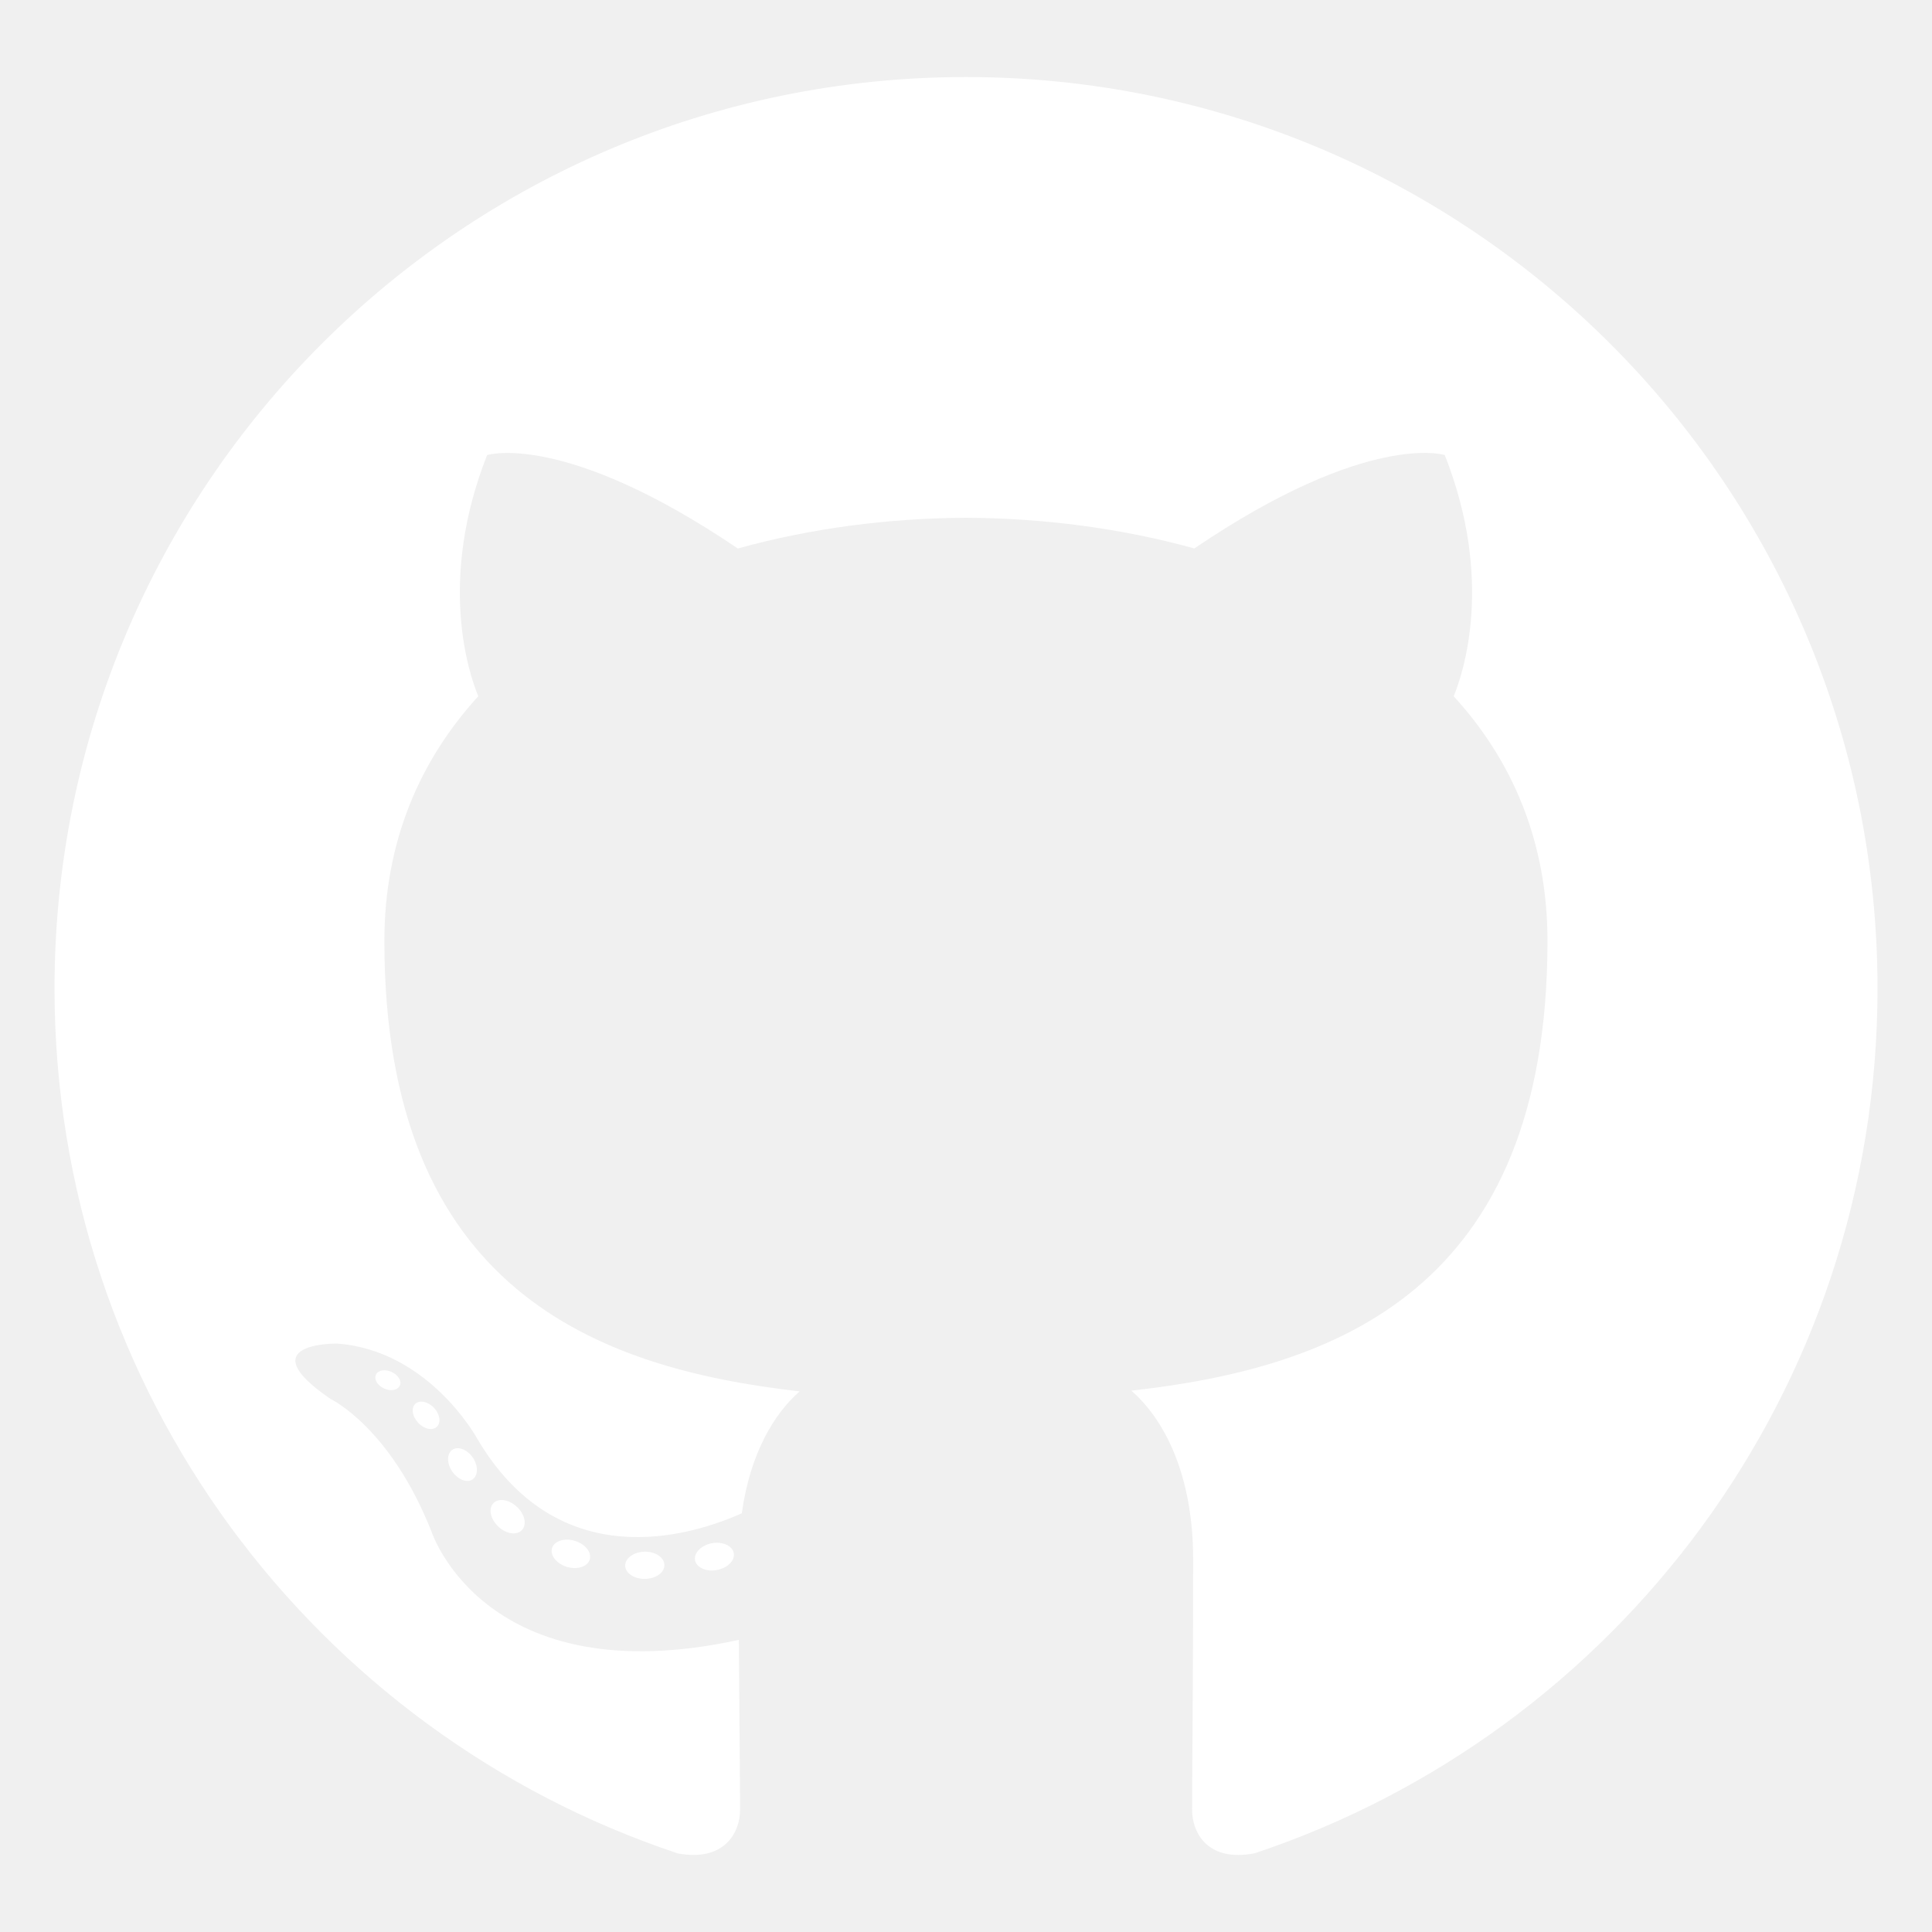
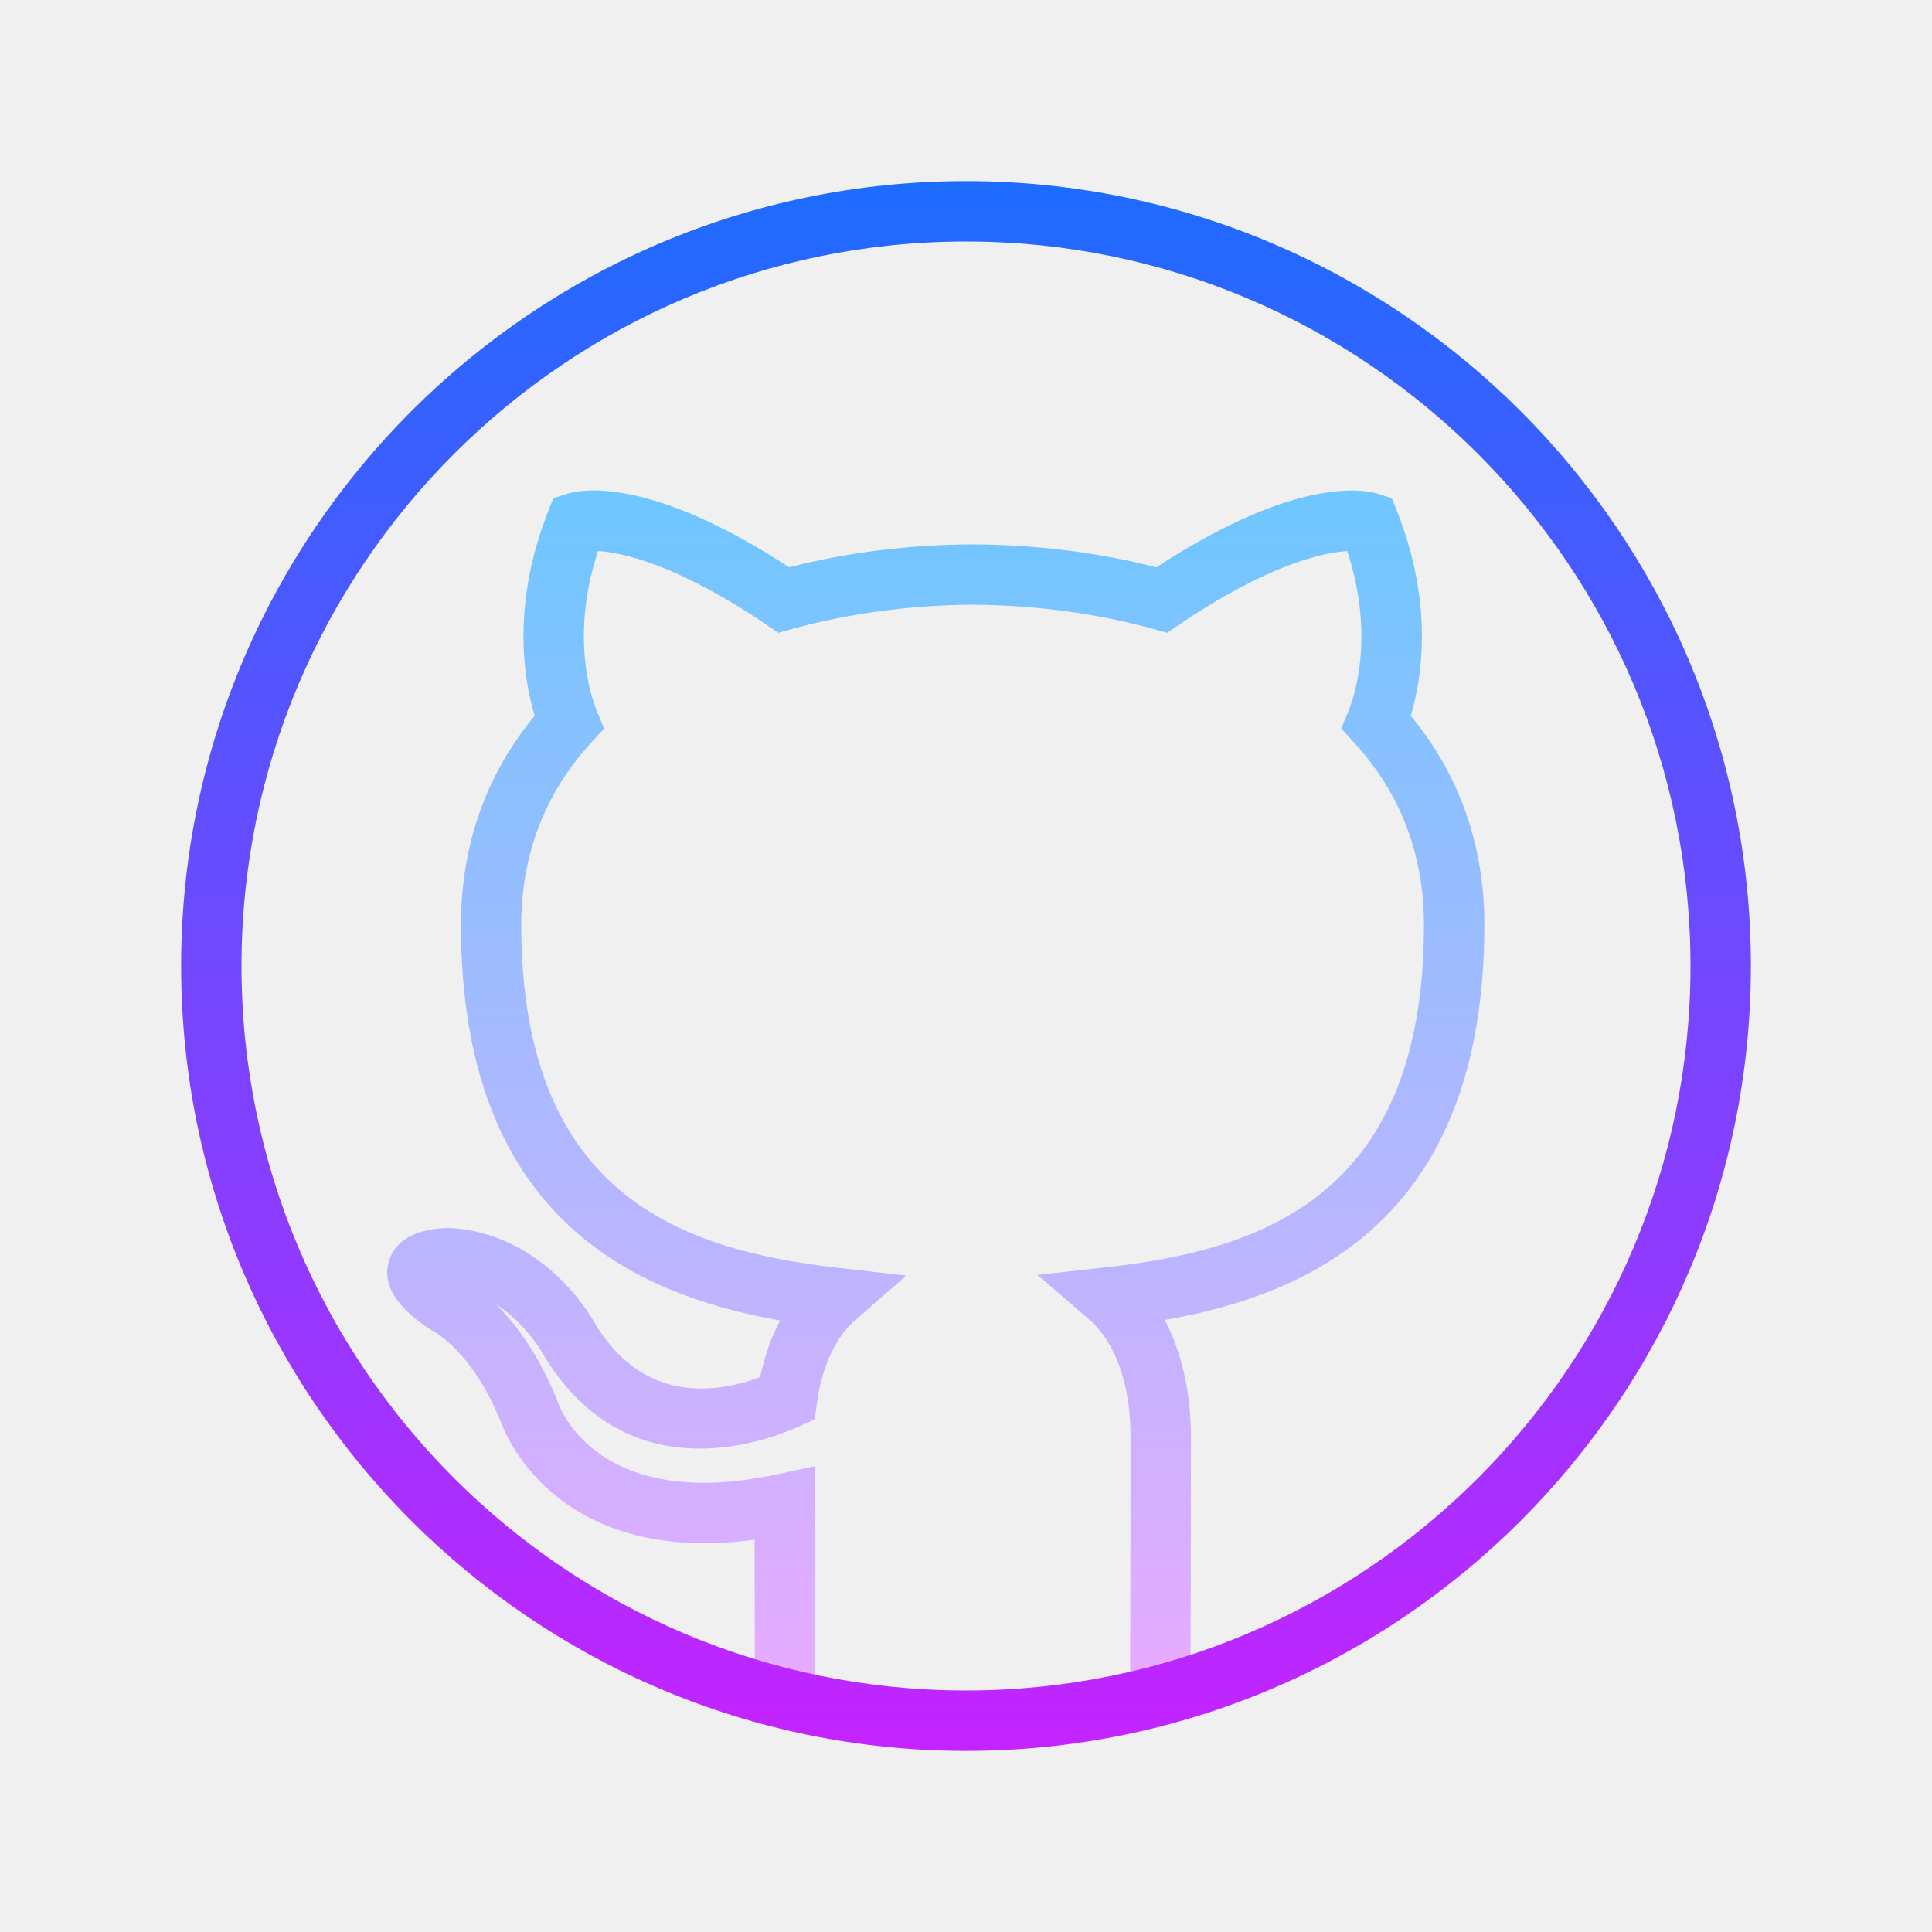
- <svg xmlns="http://www.w3.org/2000/svg" width="40" height="40" viewBox="0 0 40 40" fill="none">
-   <path fill-rule="evenodd" clip-rule="evenodd" d="M20 1.595C9.579 1.595 1.129 10.043 1.129 20.466C1.129 28.804 6.536 35.877 14.034 38.373C14.977 38.548 15.323 37.964 15.323 37.465C15.323 37.015 15.306 35.529 15.297 33.952C10.047 35.093 8.94 31.725 8.94 31.725C8.081 29.544 6.844 28.964 6.844 28.964C5.132 27.793 6.973 27.817 6.973 27.817C8.868 27.95 9.866 29.762 9.866 29.762C11.549 32.646 14.281 31.812 15.358 31.331C15.527 30.111 16.016 29.278 16.556 28.807C12.364 28.33 7.958 26.712 7.958 19.481C7.958 17.421 8.695 15.737 9.902 14.415C9.706 13.94 9.06 12.021 10.085 9.422C10.085 9.422 11.669 8.914 15.276 11.356C16.781 10.938 18.396 10.727 20 10.72C21.603 10.727 23.219 10.937 24.727 11.355C28.329 8.914 29.912 9.421 29.912 9.421C30.939 12.02 30.293 13.94 30.097 14.415C31.307 15.737 32.039 17.42 32.039 19.48C32.039 26.728 27.624 28.324 23.422 28.792C24.099 29.377 24.703 30.526 24.703 32.286C24.703 34.811 24.681 36.843 24.681 37.465C24.681 37.967 25.021 38.556 25.977 38.37C33.471 35.872 38.872 28.801 38.872 20.466C38.871 10.044 30.422 1.595 20 1.595V1.595Z" fill="white" />
-   <path d="M8.276 28.689C8.235 28.783 8.087 28.811 7.953 28.747C7.815 28.686 7.739 28.558 7.783 28.464C7.824 28.367 7.972 28.341 8.108 28.405C8.246 28.467 8.324 28.596 8.276 28.69L8.276 28.689ZM9.041 29.542C8.951 29.626 8.775 29.587 8.656 29.455C8.532 29.323 8.509 29.148 8.6 29.063C8.693 28.98 8.864 29.019 8.988 29.15C9.111 29.283 9.135 29.458 9.041 29.543L9.041 29.542ZM9.785 30.629C9.669 30.709 9.48 30.634 9.363 30.466C9.248 30.298 9.248 30.097 9.366 30.016C9.483 29.936 9.669 30.008 9.788 30.175C9.903 30.345 9.903 30.547 9.785 30.628V30.629ZM10.804 31.679C10.701 31.793 10.48 31.762 10.319 31.607C10.154 31.455 10.108 31.238 10.212 31.125C10.317 31.01 10.538 31.042 10.701 31.197C10.865 31.348 10.915 31.565 10.805 31.679L10.804 31.679ZM12.21 32.289C12.164 32.437 11.953 32.504 11.738 32.441C11.525 32.376 11.385 32.203 11.429 32.054C11.473 31.905 11.686 31.835 11.902 31.902C12.115 31.967 12.255 32.138 12.21 32.289ZM13.755 32.402C13.76 32.557 13.579 32.686 13.355 32.689C13.129 32.694 12.946 32.568 12.944 32.415C12.944 32.258 13.122 32.131 13.347 32.126C13.571 32.122 13.755 32.247 13.755 32.401L13.755 32.402ZM15.192 32.157C15.219 32.309 15.063 32.465 14.84 32.506C14.621 32.547 14.418 32.453 14.39 32.302C14.363 32.147 14.522 31.991 14.741 31.95C14.964 31.912 15.164 32.003 15.192 32.157V32.157Z" fill="white" />
+ <svg xmlns="http://www.w3.org/2000/svg" version="1.1" id="Слой_1" x="0px" y="0px" viewBox="0 0 64 64" style="enable-background:new 0 0 64 64;" xml:space="preserve">
+   <linearGradient id="SVGID_1__52539" gradientUnits="userSpaceOnUse" x1="30.999" y1="16" x2="30.999" y2="55.342" spreadMethod="reflect">
+     <stop offset="0" style="stop-color:#6DC7FF" />
+     <stop offset="1" style="stop-color:#E6ABFF" />
+   </linearGradient>
+   <path style="fill:url(#SVGID_1__52539);" d="M25.008,56.007c-0.003-0.368-0.006-1.962-0.009-3.454l-0.003-1.55  c-6.729,0.915-8.358-3.78-8.376-3.83c-0.934-2.368-2.211-3.045-2.266-3.073l-0.124-0.072c-0.463-0.316-1.691-1.157-1.342-2.263  c0.315-0.997,1.536-1.1,2.091-1.082c3.074,0.215,4.63,2.978,4.694,3.095c1.569,2.689,3.964,2.411,5.509,1.844  c0.144-0.688,0.367-1.32,0.659-1.878C20.885,42.865,15.27,40.229,15.27,30.64c0-2.633,0.82-4.96,2.441-6.929  c-0.362-1.206-0.774-3.666,0.446-6.765l0.174-0.442l0.452-0.144c0.416-0.137,2.688-0.624,7.359,2.433  c1.928-0.494,3.969-0.749,6.074-0.759c2.115,0.01,4.158,0.265,6.09,0.759c4.667-3.058,6.934-2.565,7.351-2.433l0.451,0.145  l0.174,0.44c1.225,3.098,0.813,5.559,0.451,6.766c1.618,1.963,2.438,4.291,2.438,6.929c0,9.591-5.621,12.219-10.588,13.087  c0.563,1.065,0.868,2.402,0.868,3.878c0,1.683-0.007,7.204-0.015,8.402l-2-0.014c0.008-1.196,0.015-6.708,0.015-8.389  c0-2.442-0.943-3.522-1.35-3.874l-1.73-1.497l2.274-0.253c5.205-0.578,10.525-2.379,10.525-11.341c0-2.33-0.777-4.361-2.31-6.036  l-0.43-0.469l0.242-0.587c0.166-0.401,0.894-2.442-0.043-5.291c-0.758,0.045-2.568,0.402-5.584,2.447l-0.384,0.259l-0.445-0.123  c-1.863-0.518-3.938-0.796-6.001-0.806c-2.052,0.01-4.124,0.288-5.984,0.806l-0.445,0.123l-0.383-0.259  c-3.019-2.044-4.833-2.404-5.594-2.449c-0.935,2.851-0.206,4.892-0.04,5.293l0.242,0.587l-0.429,0.469  c-1.536,1.681-2.314,3.712-2.314,6.036c0,8.958,5.31,10.77,10.504,11.361l2.252,0.256l-1.708,1.49  c-0.372,0.325-1.03,1.112-1.254,2.727l-0.075,0.549l-0.506,0.227c-1.321,0.592-5.839,2.162-8.548-2.485  c-0.015-0.025-0.544-0.945-1.502-1.557c0.646,0.639,1.433,1.673,2.068,3.287c0.066,0.19,1.357,3.622,7.28,2.339l1.206-0.262  l0.012,3.978c0.003,1.487,0.006,3.076,0.009,3.444L25.008,56.007z" />
+   <linearGradient id="SVGID_2__52539" gradientUnits="userSpaceOnUse" x1="32" y1="5" x2="32" y2="59.167" spreadMethod="reflect">
+     <stop offset="0" style="stop-color:#1A6DFF" />
+     <stop offset="1" style="stop-color:#C822FF" />
+   </linearGradient>
+   <path style="fill:url(#SVGID_2__52539);" d="M32,58C17.663,58,6,46.337,6,32S17.663,6,32,6s26,11.663,26,26S46.337,58,32,58z M32,8  C18.767,8,8,18.767,8,32s10.767,24,24,24s24-10.767,24-24S45.233,8,32,8z" />
</svg>
